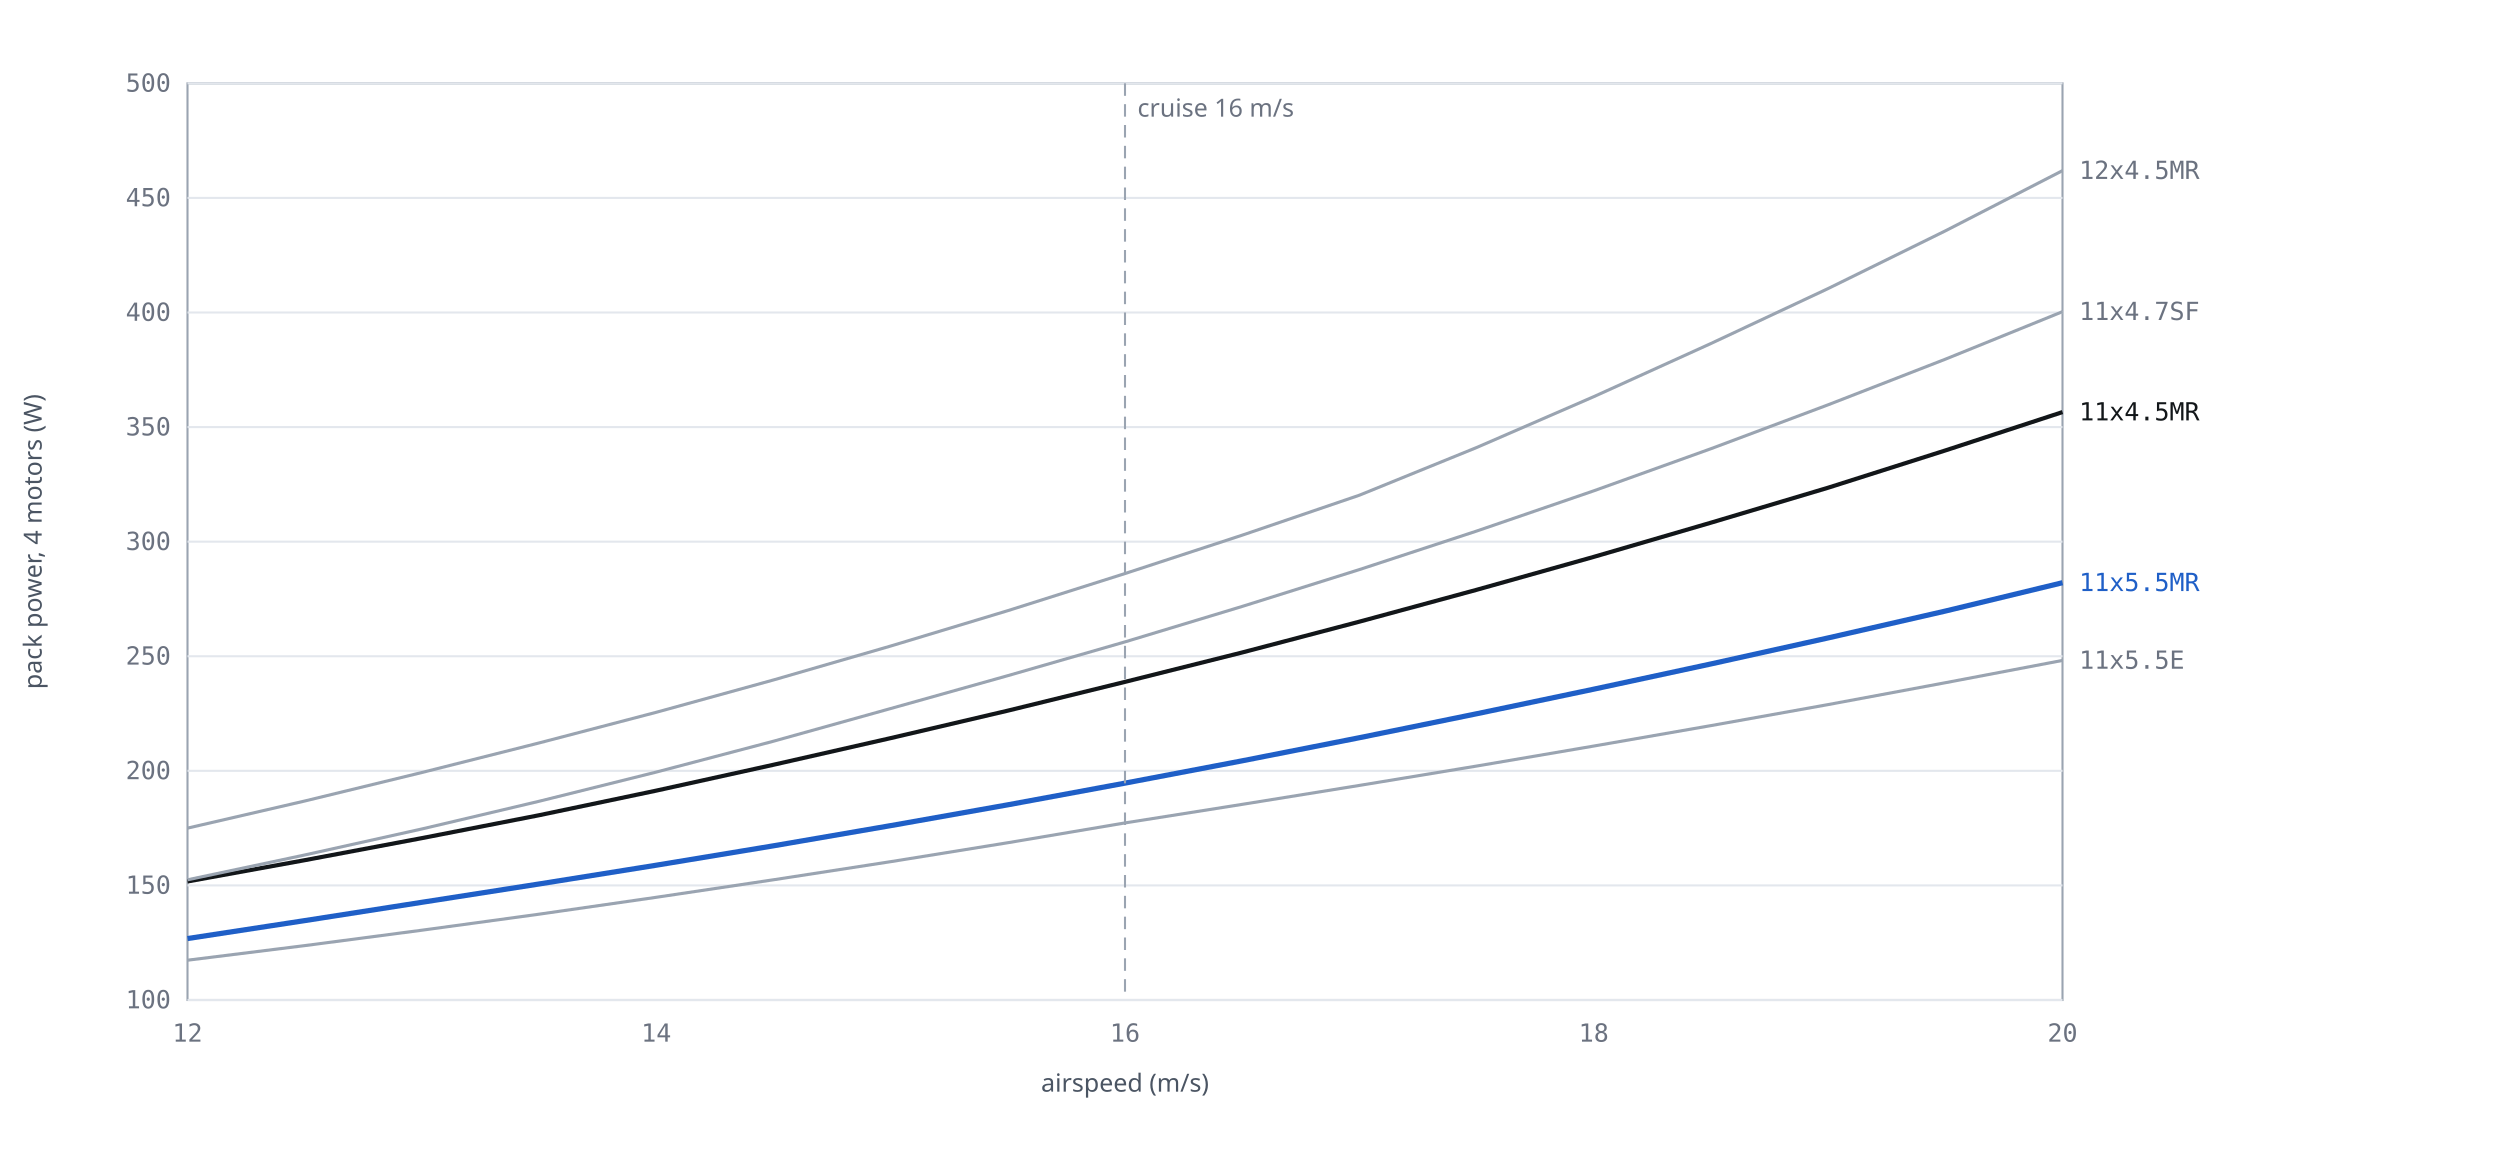
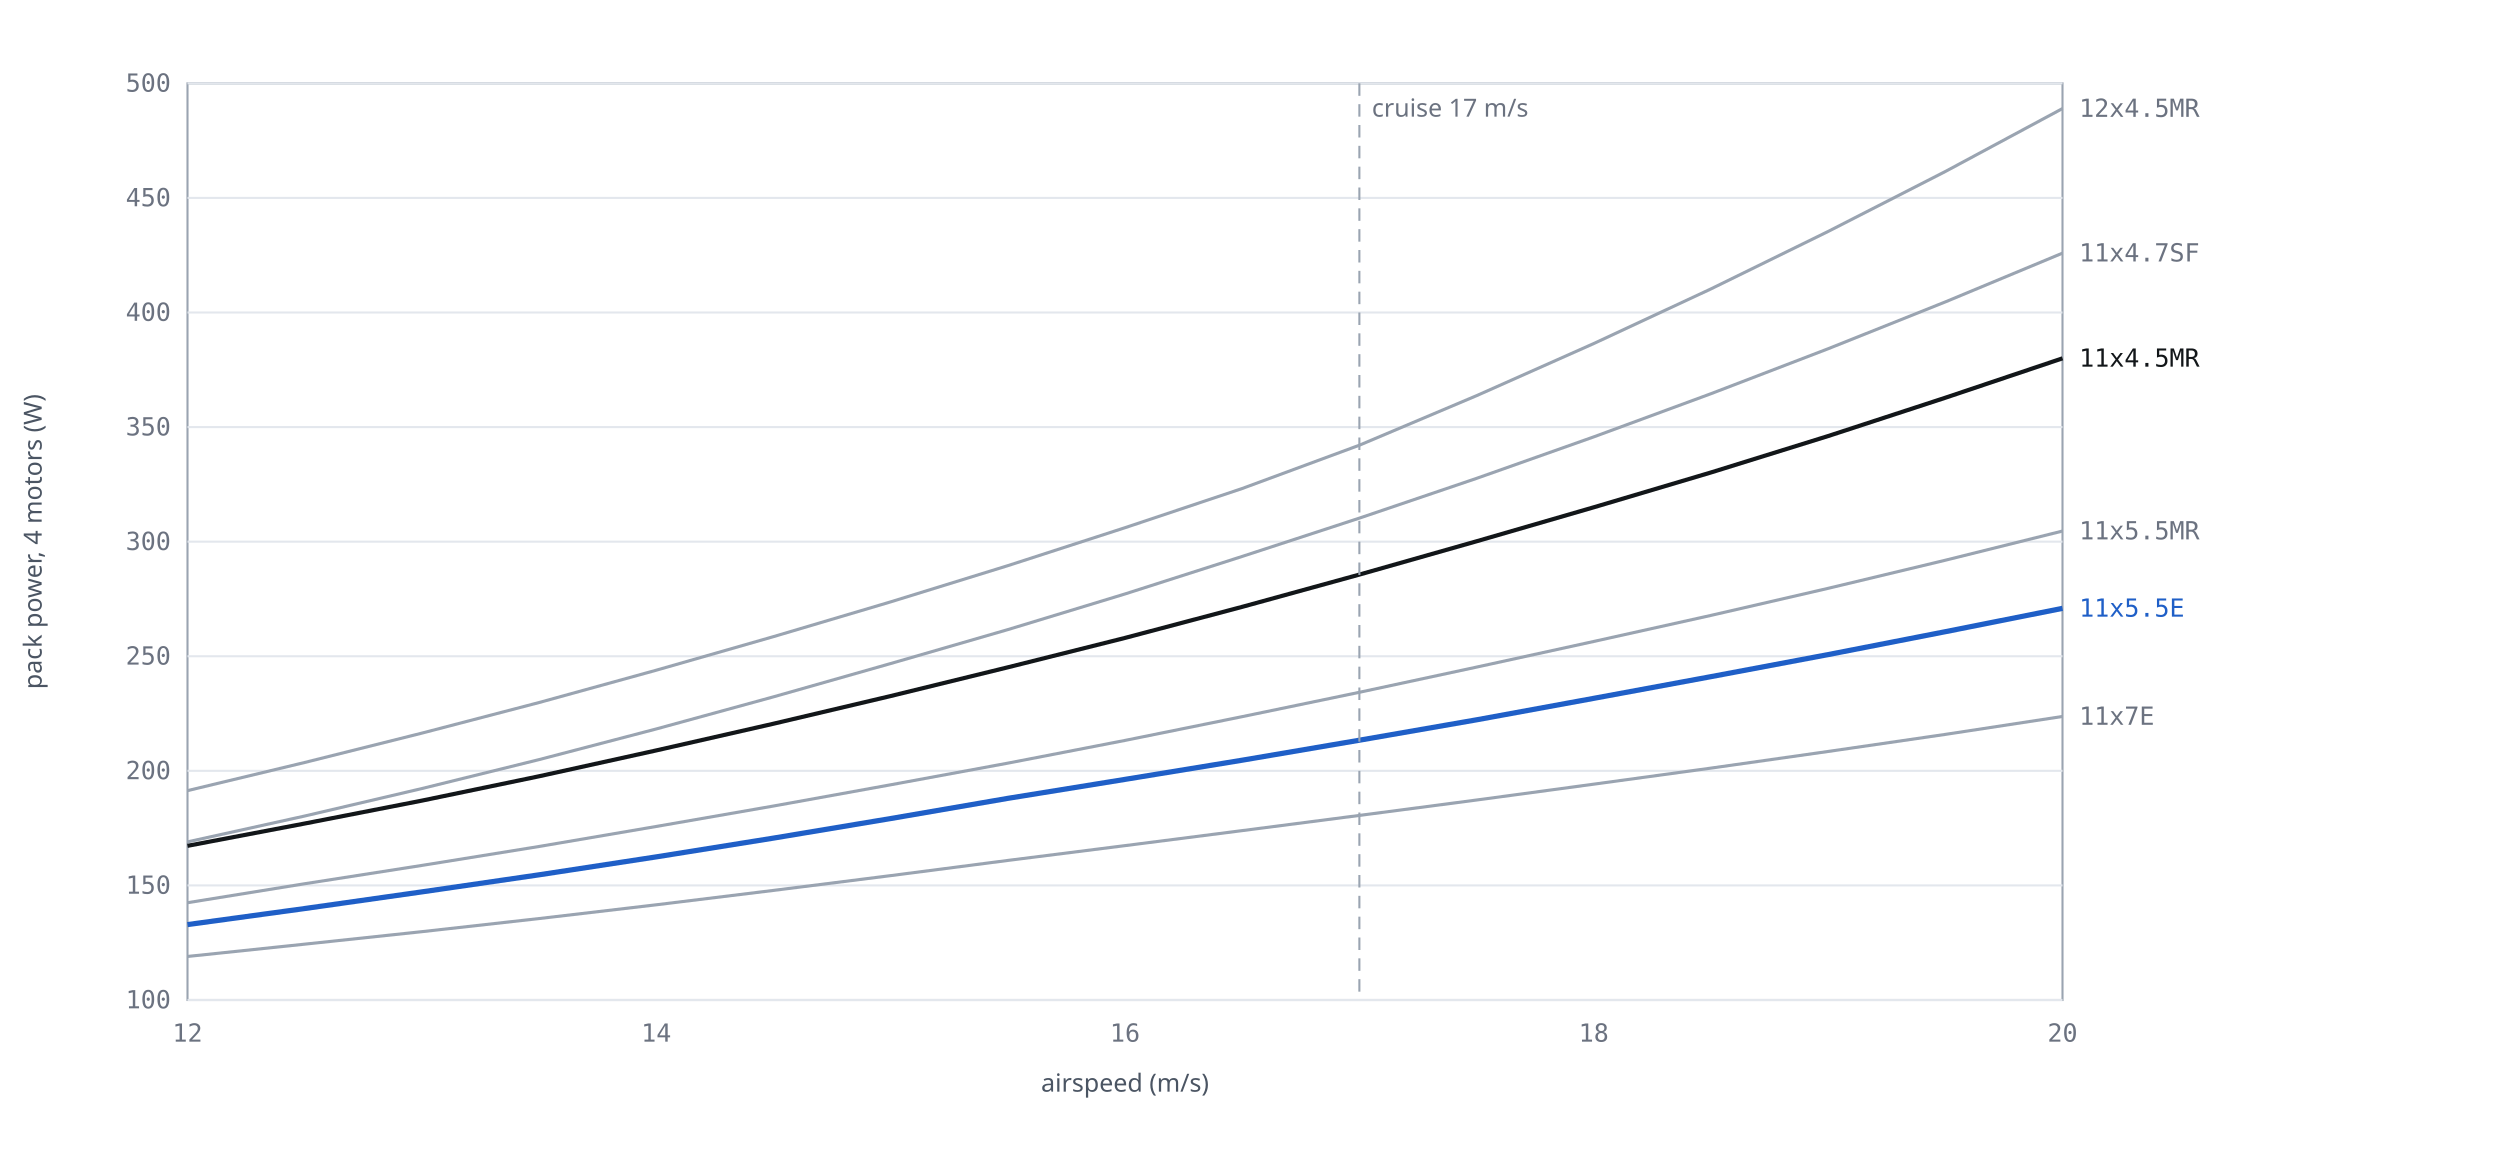
<svg xmlns="http://www.w3.org/2000/svg" viewBox="0 0 1200 560" width="1200" height="560" font-family="IBM Plex Sans, system-ui, sans-serif">
  <rect x="90" y="40" width="900" height="440" fill="none" stroke="#9AA4B1" stroke-width="1" />
  <line x1="90" x2="990" y1="480.0" y2="480.0" stroke="#E3E7ED" stroke-width="1" />
  <text x="82.0" y="484.0" font-size="12" fill="#6B7280" text-anchor="end" font-family="IBM Plex Mono, monospace" font-weight="500">100</text>
  <line x1="90" x2="990" y1="425.0" y2="425.0" stroke="#E3E7ED" stroke-width="1" />
  <text x="82.0" y="429.0" font-size="12" fill="#6B7280" text-anchor="end" font-family="IBM Plex Mono, monospace" font-weight="500">150</text>
  <line x1="90" x2="990" y1="370.0" y2="370.0" stroke="#E3E7ED" stroke-width="1" />
  <text x="82.0" y="374.0" font-size="12" fill="#6B7280" text-anchor="end" font-family="IBM Plex Mono, monospace" font-weight="500">200</text>
  <line x1="90" x2="990" y1="315.0" y2="315.0" stroke="#E3E7ED" stroke-width="1" />
  <text x="82.0" y="319.0" font-size="12" fill="#6B7280" text-anchor="end" font-family="IBM Plex Mono, monospace" font-weight="500">250</text>
  <line x1="90" x2="990" y1="260.0" y2="260.0" stroke="#E3E7ED" stroke-width="1" />
  <text x="82.0" y="264.0" font-size="12" fill="#6B7280" text-anchor="end" font-family="IBM Plex Mono, monospace" font-weight="500">300</text>
  <line x1="90" x2="990" y1="205.0" y2="205.0" stroke="#E3E7ED" stroke-width="1" />
  <text x="82.0" y="209.0" font-size="12" fill="#6B7280" text-anchor="end" font-family="IBM Plex Mono, monospace" font-weight="500">350</text>
  <line x1="90" x2="990" y1="150.0" y2="150.0" stroke="#E3E7ED" stroke-width="1" />
  <text x="82.0" y="154.0" font-size="12" fill="#6B7280" text-anchor="end" font-family="IBM Plex Mono, monospace" font-weight="500">400</text>
  <line x1="90" x2="990" y1="95.0" y2="95.0" stroke="#E3E7ED" stroke-width="1" />
  <text x="82.0" y="99.0" font-size="12" fill="#6B7280" text-anchor="end" font-family="IBM Plex Mono, monospace" font-weight="500">450</text>
  <line x1="90" x2="990" y1="40.0" y2="40.0" stroke="#E3E7ED" stroke-width="1" />
  <text x="82.0" y="44.0" font-size="12" fill="#6B7280" text-anchor="end" font-family="IBM Plex Mono, monospace" font-weight="500">500</text>
  <text x="90.0" y="500.0" font-size="12" fill="#6B7280" text-anchor="middle" font-family="IBM Plex Mono, monospace" font-weight="500">12</text>
  <text x="315.0" y="500.0" font-size="12" fill="#6B7280" text-anchor="middle" font-family="IBM Plex Mono, monospace" font-weight="500">14</text>
  <text x="540.0" y="500.0" font-size="12" fill="#6B7280" text-anchor="middle" font-family="IBM Plex Mono, monospace" font-weight="500">16</text>
  <text x="765.0" y="500.0" font-size="12" fill="#6B7280" text-anchor="middle" font-family="IBM Plex Mono, monospace" font-weight="500">18</text>
  <text x="990.0" y="500.0" font-size="12" fill="#6B7280" text-anchor="middle" font-family="IBM Plex Mono, monospace" font-weight="500">20</text>
  <text x="540.0" y="524.0" font-size="12" fill="#4B5563" text-anchor="middle" font-family="IBM Plex Sans, system-ui, sans-serif" font-weight="500">airspeed (m/s)</text>
  <text transform="rotate(-90 20 260.0)" x="20.0" y="260.0" font-size="12" fill="#4B5563" text-anchor="middle" font-family="IBM Plex Sans, system-ui, sans-serif" font-weight="500">pack power, 4 motors (W)</text>
-   <polyline fill="none" stroke="#121619" stroke-width="2" points="90.0,423.1 146.2,412.9 202.5,402.3 258.8,391.3 315.0,379.5 371.2,367.1 427.5,354.3 483.8,341.1 540.0,327.3 596.2,313.2 652.5,298.4 708.8,283.1 765.0,267.3 821.2,250.9 877.5,234.1 933.8,216.2 990.0,197.8" />
-   <text x="998.0" y="201.8" font-size="12" fill="#121619" text-anchor="start" font-family="IBM Plex Mono, monospace" font-weight="500">11x4.5MR</text>
-   <polyline fill="none" stroke="#9AA4B1" stroke-width="1.5" points="90.0,422.3 146.2,410.4 202.5,397.9 258.8,384.6 315.0,370.6 371.2,355.8 427.5,340.1 483.8,324.3 540.0,308.1 596.2,291.1 652.5,273.4 708.8,254.9 765.0,235.6 821.2,215.4 877.5,194.3 933.8,172.4 990.0,149.6" />
-   <text x="998.0" y="153.6" font-size="12" fill="#6B7280" text-anchor="start" font-family="IBM Plex Mono, monospace" font-weight="500">11x4.7SF</text>
-   <polyline fill="none" stroke="#1F5FC7" stroke-width="2.5" points="90.0,450.5 146.2,441.9 202.5,433.1 258.8,424.3 315.0,415.3 371.2,406.0 427.5,396.3 483.8,386.3 540.0,375.9 596.2,365.2 652.5,354.1 708.8,342.6 765.0,330.8 821.2,318.7 877.5,306.2 933.8,293.3 990.0,279.7" />
-   <text x="998.0" y="283.7" font-size="12" fill="#1F5FC7" text-anchor="start" font-family="IBM Plex Mono, monospace" font-weight="500">11x5.5MR</text>
-   <polyline fill="none" stroke="#9AA4B1" stroke-width="1.5" points="90.0,460.9 146.2,453.9 202.5,446.5 258.8,438.8 315.0,430.7 371.2,422.3 427.5,413.6 483.8,404.5 540.0,395.0 596.2,386.1 652.5,377.0 708.8,367.7 765.0,358.1 821.2,348.3 877.5,338.2 933.8,327.7 990.0,317.0" />
-   <text x="998.0" y="321.0" font-size="12" fill="#6B7280" text-anchor="start" font-family="IBM Plex Mono, monospace" font-weight="500">11x5.5E</text>
-   <polyline fill="none" stroke="#9AA4B1" stroke-width="1.5" points="90.0,397.5 146.2,384.5 202.5,370.8 258.8,356.6 315.0,341.9 371.2,326.4 427.5,310.1 483.8,293.1 540.0,275.3 596.2,256.9 652.5,237.7 708.8,214.8 765.0,190.4 821.2,164.9 877.5,138.5 933.8,110.8 990.0,81.9" />
-   <text x="998.0" y="85.9" font-size="12" fill="#6B7280" text-anchor="start" font-family="IBM Plex Mono, monospace" font-weight="500">12x4.5MR</text>
-   <line x1="540.0" x2="540.0" y1="40" y2="480" stroke="#9AA4B1" stroke-dasharray="6 4" />
-   <text x="546.0" y="56.0" font-size="12" fill="#6B7280" text-anchor="start" font-family="IBM Plex Sans, system-ui, sans-serif" font-weight="500">cruise 16 m/s</text>
+   <polyline fill="none" stroke="#121619" stroke-width="2" points="90.0,406.0 146.2,395.3 202.5,384.3 258.8,372.6 315.0,360.2 371.2,347.4 427.5,334.1 483.8,320.3 540.0,306.2 596.2,291.3 652.5,275.8 708.8,259.8 765.0,243.5 821.2,226.8 877.5,209.3 933.8,190.9 990.0,172.0" />
+   <text x="998.0" y="176.0" font-size="12" fill="#121619" text-anchor="start" font-family="IBM Plex Mono, monospace" font-weight="500">11x4.5MR</text>
+   <polyline fill="none" stroke="#9AA4B1" stroke-width="1.5" points="90.0,404.1 146.2,391.7 202.5,378.5 258.8,364.6 315.0,349.9 371.2,334.5 427.5,318.5 483.8,302.2 540.0,285.1 596.2,267.1 652.5,248.7 708.8,229.6 765.0,209.7 821.2,189.0 877.5,167.4 933.8,144.9 990.0,121.5" />
+   <text x="998.0" y="125.5" font-size="12" fill="#6B7280" text-anchor="start" font-family="IBM Plex Mono, monospace" font-weight="500">11x4.7SF</text>
+   <polyline fill="none" stroke="#9AA4B1" stroke-width="1.5" points="90.0,433.3 146.2,424.2 202.5,415.4 258.8,406.3 315.0,396.7 371.2,386.9 427.5,376.7 483.8,366.3 540.0,355.4 596.2,344.0 652.5,332.3 708.8,320.2 765.0,307.9 821.2,295.4 877.5,282.4 933.8,268.9 990.0,254.9" />
+   <text x="998.0" y="258.9" font-size="12" fill="#6B7280" text-anchor="start" font-family="IBM Plex Mono, monospace" font-weight="500">11x5.5MR</text>
+   <polyline fill="none" stroke="#1F5FC7" stroke-width="2.5" points="90.0,443.8 146.2,436.1 202.5,428.1 258.8,419.9 315.0,411.3 371.2,402.3 427.5,392.9 483.8,383.2 540.0,374.1 596.2,364.9 652.5,355.3 708.8,345.5 765.0,335.2 821.2,324.8 877.5,314.2 933.8,303.2 990.0,292.0" />
+   <text x="998.0" y="296.0" font-size="12" fill="#1F5FC7" text-anchor="start" font-family="IBM Plex Mono, monospace" font-weight="500">11x5.5E</text>
+   <polyline fill="none" stroke="#9AA4B1" stroke-width="1.5" points="90.0,379.5 146.2,366.0 202.5,351.9 258.8,337.2 315.0,321.7 371.2,305.6 427.5,288.9 483.8,271.5 540.0,253.3 596.2,234.5 652.5,213.7 708.8,189.9 765.0,164.9 821.2,138.7 877.5,111.1 933.8,82.3 990.0,52.1" />
+   <text x="998.0" y="56.1" font-size="12" fill="#6B7280" text-anchor="start" font-family="IBM Plex Mono, monospace" font-weight="500">12x4.5MR</text>
+   <polyline fill="none" stroke="#9AA4B1" stroke-width="1.5" points="90.0,459.1 146.2,453.2 202.5,447.2 258.8,440.9 315.0,434.3 371.2,427.4 427.5,420.3 483.8,413.0 540.0,405.9 596.2,398.7 652.5,391.4 708.8,384.0 765.0,376.4 821.2,368.7 877.5,360.7 933.8,352.5 990.0,343.9" />
+   <text x="998.0" y="347.9" font-size="12" fill="#6B7280" text-anchor="start" font-family="IBM Plex Mono, monospace" font-weight="500">11x7E</text>
+   <line x1="652.5" x2="652.5" y1="40" y2="480" stroke="#9AA4B1" stroke-dasharray="6 4" />
+   <text x="658.5" y="56.0" font-size="12" fill="#6B7280" text-anchor="start" font-family="IBM Plex Sans, system-ui, sans-serif" font-weight="500">cruise 17 m/s</text>
</svg>
